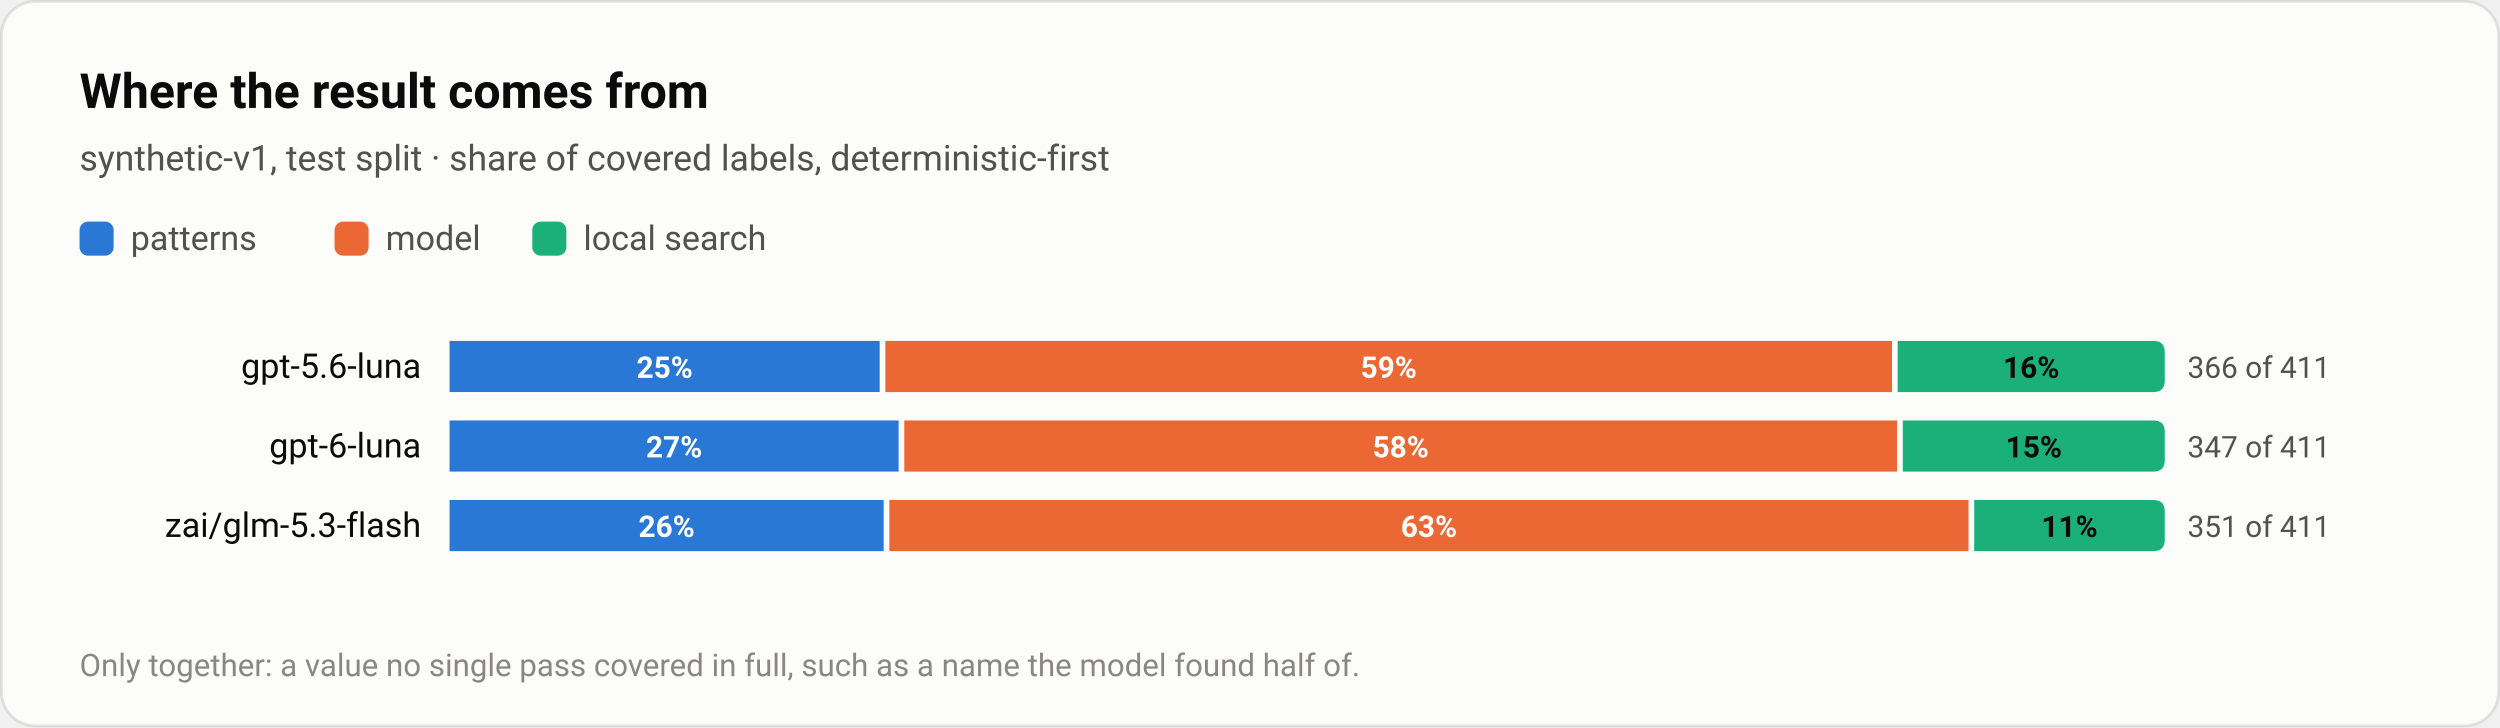
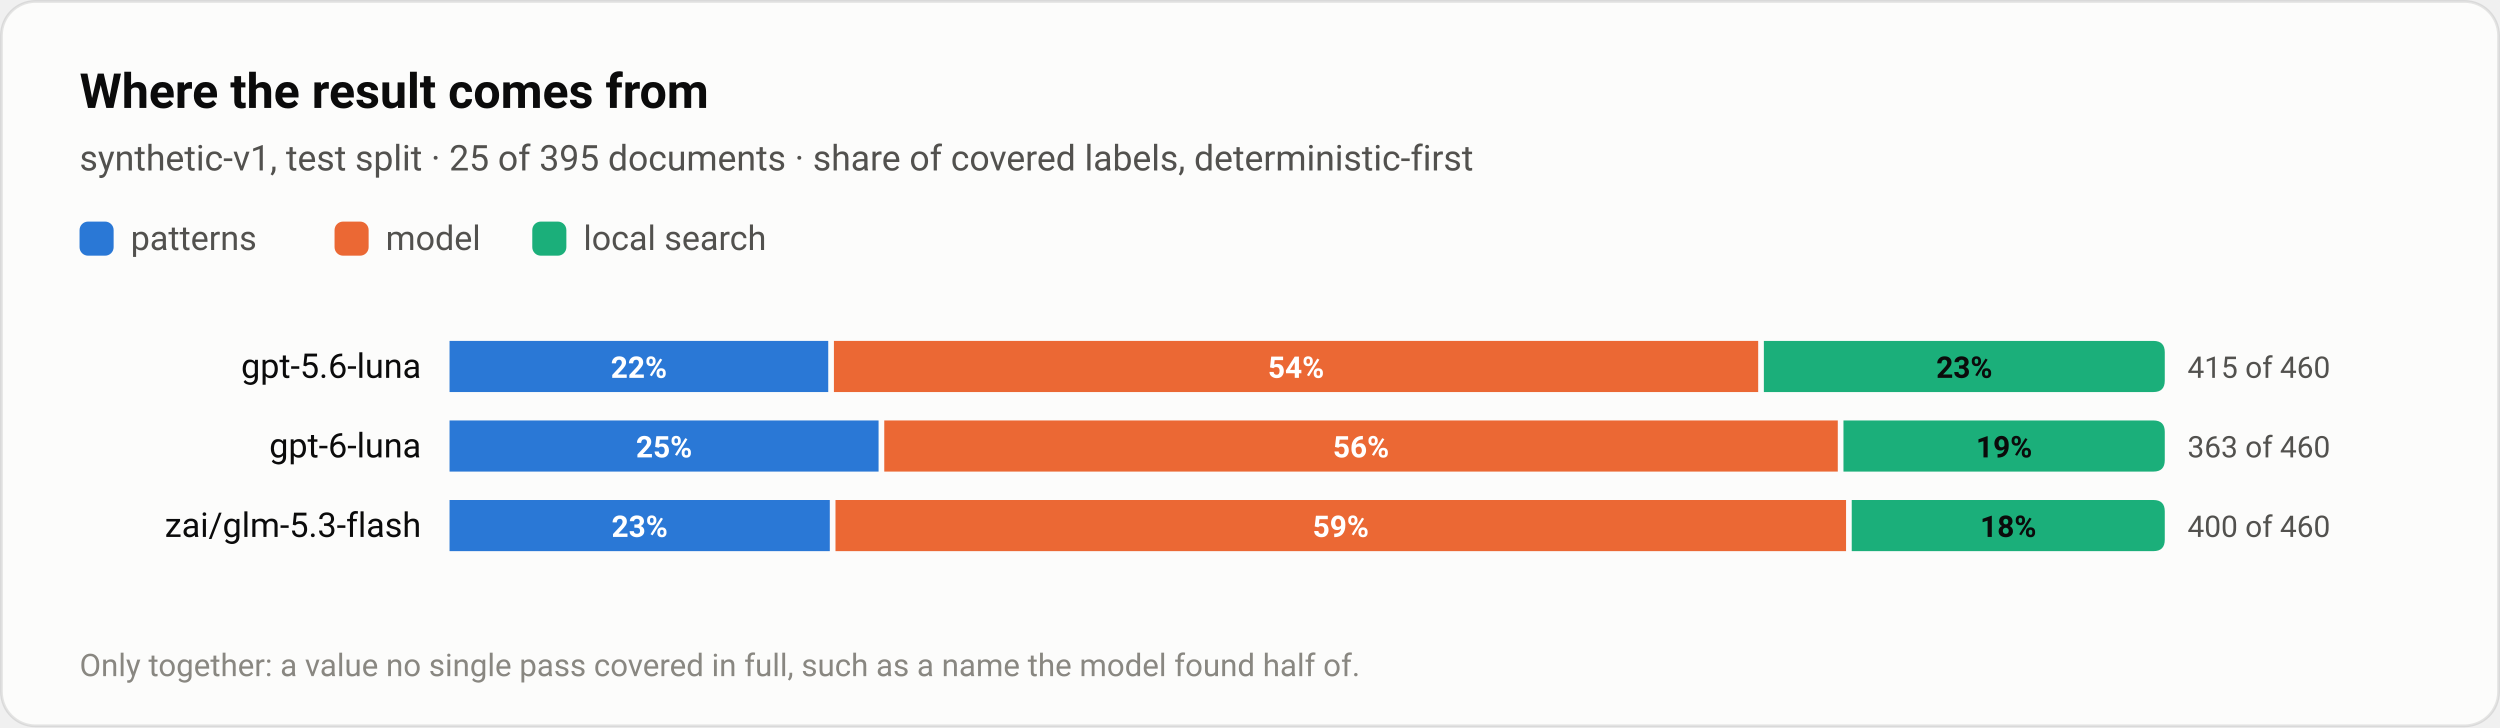
<svg xmlns="http://www.w3.org/2000/svg" width="880" height="256" viewBox="0 0 880 256" role="img" aria-labelledby="t d" font-family="system-ui, -apple-system, &quot;Segoe UI&quot;, Roboto, sans-serif">
  <rect x="0.5" y="0.5" width="879" height="255" rx="12" fill="#fcfcfb" stroke="rgba(11,11,11,0.10)" />
  <text x="28" y="38" font-size="17" font-weight="600" fill="#0b0b0b">Where the result comes from</text>
-   <text x="28" y="60" font-size="12.5" fill="#52514e">synthetic-v1, test split · share of covered labels, deterministic-first</text>
+   <text x="28" y="60" font-size="12.5" fill="#52514e">synthetic-v1, test split · 25 of 395 documents · share of covered labels, deterministic-first</text>
  <rect x="28" y="78" width="12" height="12" rx="3" fill="#2a78d6" />
  <text x="46" y="88" font-size="12" fill="#52514e">patterns</text>
  <rect x="117.76" y="78" width="12" height="12" rx="3" fill="#eb6834" />
  <text x="135.76" y="88" font-size="12" fill="#52514e">model</text>
  <rect x="187.36" y="78" width="12" height="12" rx="3" fill="#1baf7a" />
  <text x="205.36" y="88" font-size="12" fill="#52514e">local search</text>
  <text x="148.24" y="133" font-size="12" fill="#0b0b0b" text-anchor="end">gpt-5.6-luna</text>
  <g>
-     <path d="M158.24 120H309.65V138H158.24Z" fill="#2a78d6" />
+     <path d="M158.24 120H291.54V138H158.24Z" fill="#2a78d6" />
  </g>
-   <text x="233.95" y="133" font-size="10.5" font-weight="600" fill="#ffffff" text-anchor="middle">25%</text>
+   <text x="224.89" y="133" font-size="10.5" font-weight="600" fill="#ffffff" text-anchor="middle">22%</text>
  <g>
-     <path d="M311.65 120H665.97V138H311.65Z" fill="#eb6834" />
+     <path d="M293.54 120H618.88V138H293.54Z" fill="#eb6834" />
  </g>
-   <text x="488.81" y="133" font-size="10.5" font-weight="600" fill="#ffffff" text-anchor="middle">59%</text>
+   <text x="456.21" y="133" font-size="10.5" font-weight="600" fill="#ffffff" text-anchor="middle">54%</text>
  <g>
-     <path d="M667.97 120H758Q762 120 762 124V134Q762 138 758 138H667.97Z" fill="#1baf7a" />
+     <path d="M620.88 120H758Q762 120 762 124V134Q762 138 758 138H620.88Z" fill="#1baf7a" />
  </g>
-   <text x="714.99" y="133" font-size="10.5" font-weight="600" fill="#0b0b0b" text-anchor="middle">16%</text>
-   <text x="770" y="133" font-size="10.5" fill="#52514e">366 of 411</text>
+   <text x="691.44" y="133" font-size="10.5" font-weight="600" fill="#0b0b0b" text-anchor="middle">23%</text>
+   <text x="770" y="133" font-size="10.5" fill="#52514e">415 of 460</text>
  <text x="148.24" y="161" font-size="12" fill="#0b0b0b" text-anchor="end">gpt-6-luna</text>
  <g>
-     <path d="M158.24 148H316.31V166H158.24Z" fill="#2a78d6" />
+     <path d="M158.24 148H309.26V166H158.24Z" fill="#2a78d6" />
  </g>
-   <text x="237.28" y="161" font-size="10.5" font-weight="600" fill="#ffffff" text-anchor="middle">27%</text>
+   <text x="233.75" y="161" font-size="10.5" font-weight="600" fill="#ffffff" text-anchor="middle">25%</text>
  <g>
-     <path d="M318.31 148H667.78V166H318.31Z" fill="#eb6834" />
+     <path d="M311.26 148H646.9V166H311.26Z" fill="#eb6834" />
  </g>
-   <text x="493.05" y="161" font-size="10.5" font-weight="600" fill="#ffffff" text-anchor="middle">58%</text>
+   <text x="479.08" y="161" font-size="10.5" font-weight="600" fill="#ffffff" text-anchor="middle">56%</text>
  <g>
-     <path d="M669.78 148H758Q762 148 762 152V162Q762 166 758 166H669.78Z" fill="#1baf7a" />
+     <path d="M648.9 148H758Q762 148 762 152V162Q762 166 758 166H648.9Z" fill="#1baf7a" />
  </g>
-   <text x="715.89" y="161" font-size="10.5" font-weight="600" fill="#0b0b0b" text-anchor="middle">15%</text>
-   <text x="770" y="161" font-size="10.5" fill="#52514e">347 of 411</text>
+   <text x="705.45" y="161" font-size="10.5" font-weight="600" fill="#0b0b0b" text-anchor="middle">19%</text>
+   <text x="770" y="161" font-size="10.5" fill="#52514e">363 of 460</text>
  <text x="148.24" y="189" font-size="12" fill="#0b0b0b" text-anchor="end">zai/glm-5.3-flash</text>
  <g>
-     <path d="M158.24 176H311.05V194H158.24Z" fill="#2a78d6" />
+     <path d="M158.24 176H292.09V194H158.24Z" fill="#2a78d6" />
  </g>
-   <text x="234.65" y="189" font-size="10.5" font-weight="600" fill="#ffffff" text-anchor="middle">26%</text>
+   <text x="225.16" y="189" font-size="10.5" font-weight="600" fill="#ffffff" text-anchor="middle">23%</text>
  <g>
-     <path d="M313.05 176H692.92V194H313.05Z" fill="#eb6834" />
+     <path d="M294.09 176H649.81V194H294.09Z" fill="#eb6834" />
  </g>
-   <text x="502.98" y="189" font-size="10.5" font-weight="600" fill="#ffffff" text-anchor="middle">63%</text>
+   <text x="471.95" y="189" font-size="10.5" font-weight="600" fill="#ffffff" text-anchor="middle">59%</text>
  <g>
-     <path d="M694.92 176H758Q762 176 762 180V190Q762 194 758 194H694.92Z" fill="#1baf7a" />
+     <path d="M651.81 176H758Q762 176 762 180V190Q762 194 758 194H651.81Z" fill="#1baf7a" />
  </g>
-   <text x="728.46" y="189" font-size="10.5" font-weight="600" fill="#0b0b0b" text-anchor="middle">11%</text>
-   <text x="770" y="189" font-size="10.5" fill="#52514e">351 of 411</text>
+   <text x="706.91" y="189" font-size="10.5" font-weight="600" fill="#0b0b0b" text-anchor="middle">18%</text>
+   <text x="770" y="189" font-size="10.5" fill="#52514e">400 of 460</text>
  <text x="28" y="238" font-size="11" fill="#898781">Only together: a value no single pass covered in full, such as a name the model found half of.</text>
</svg>
